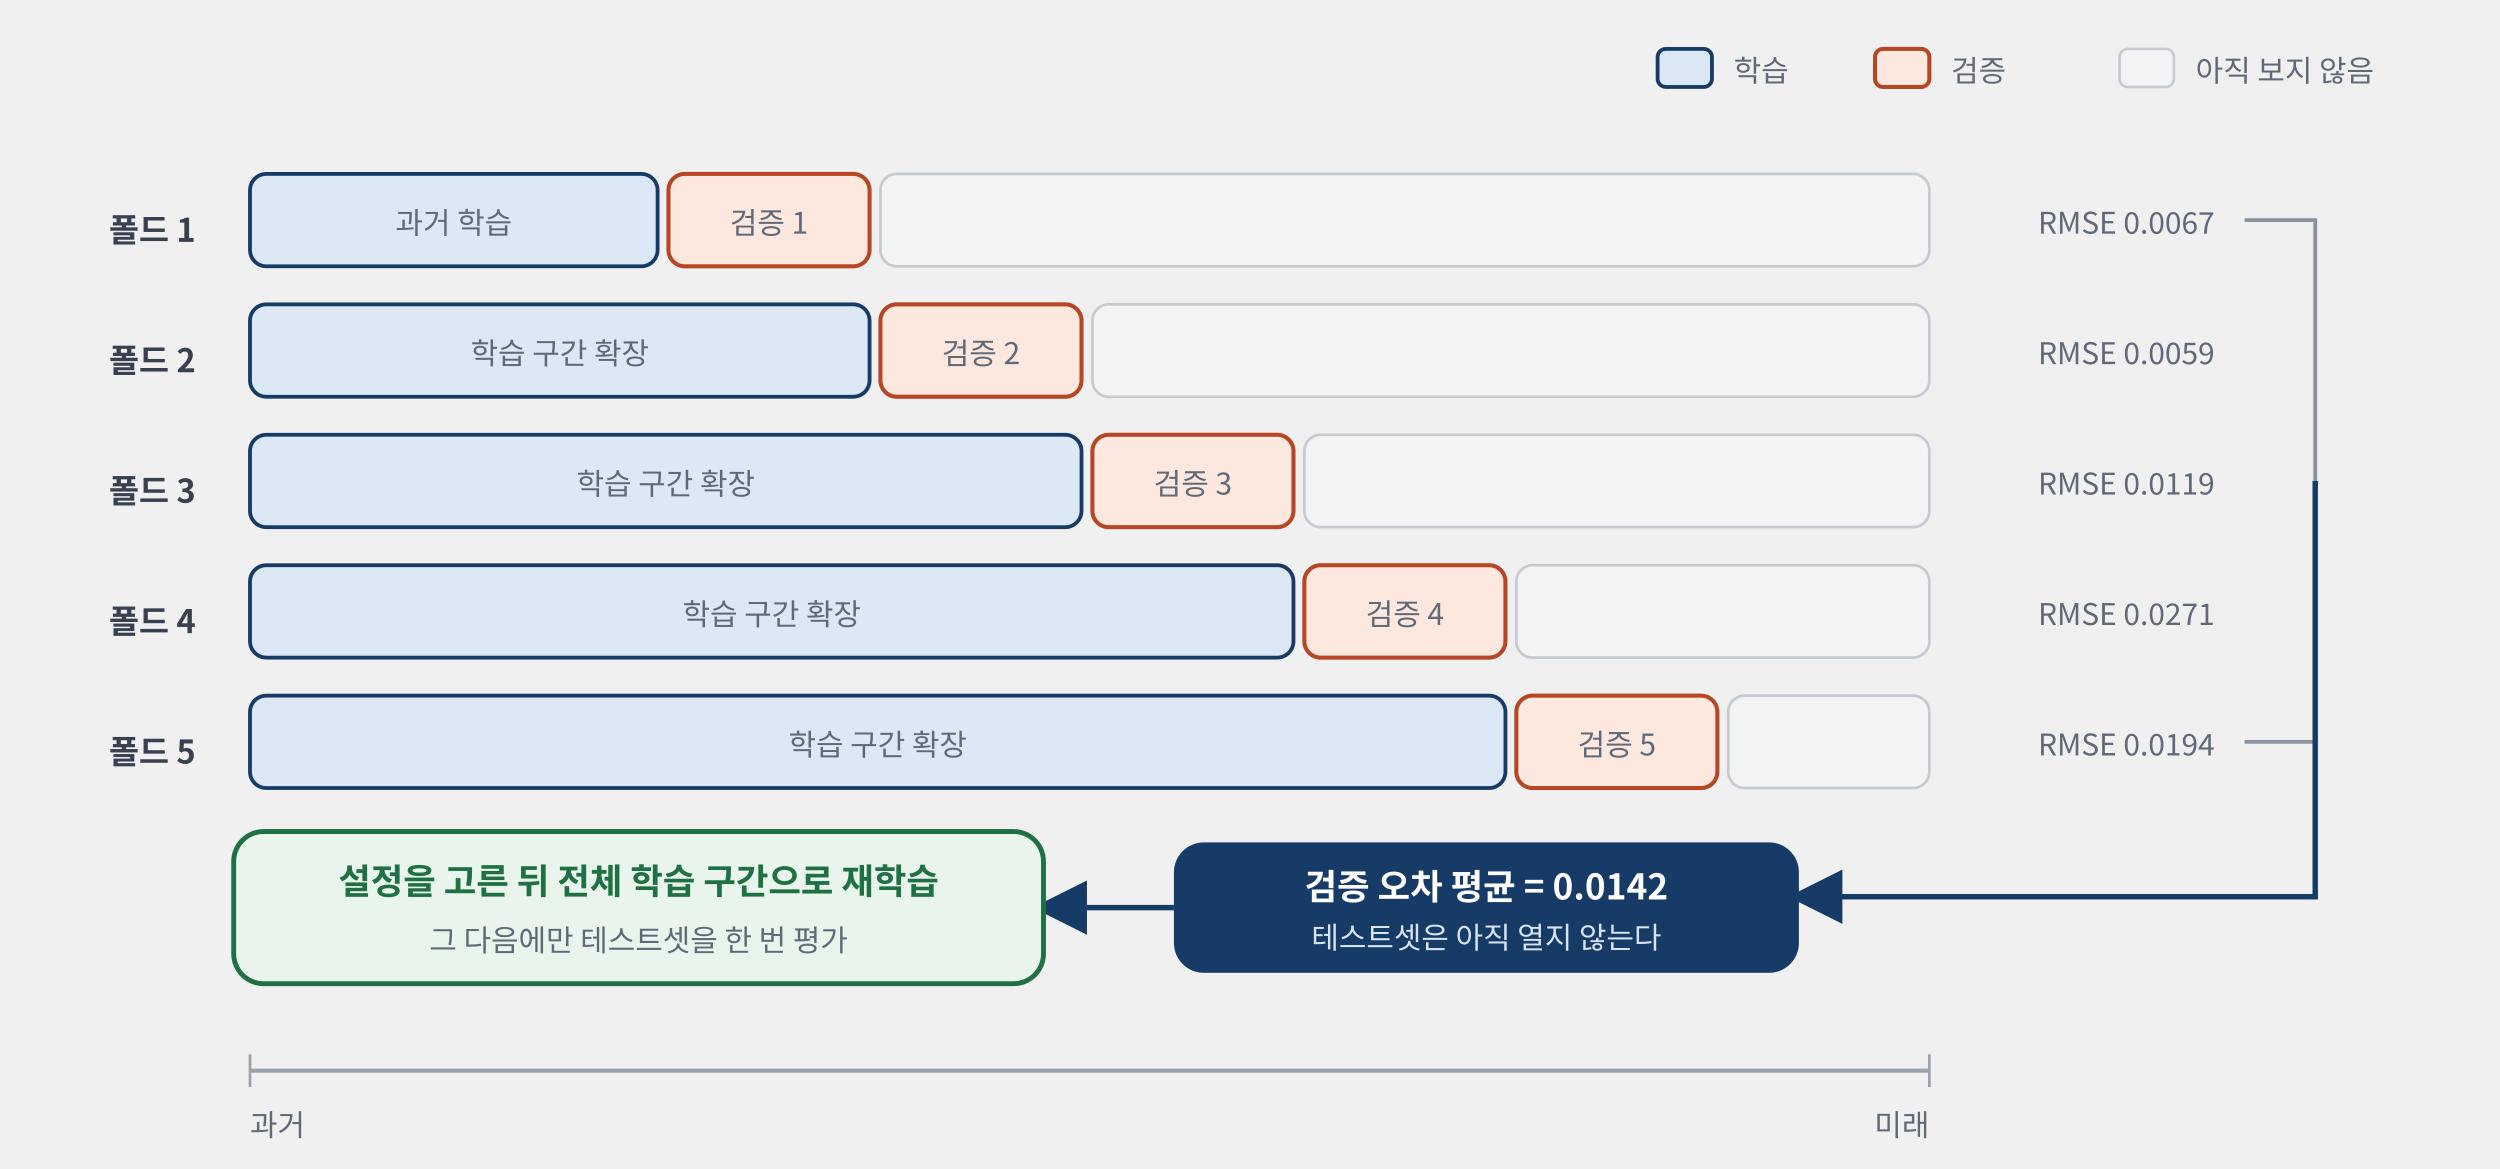
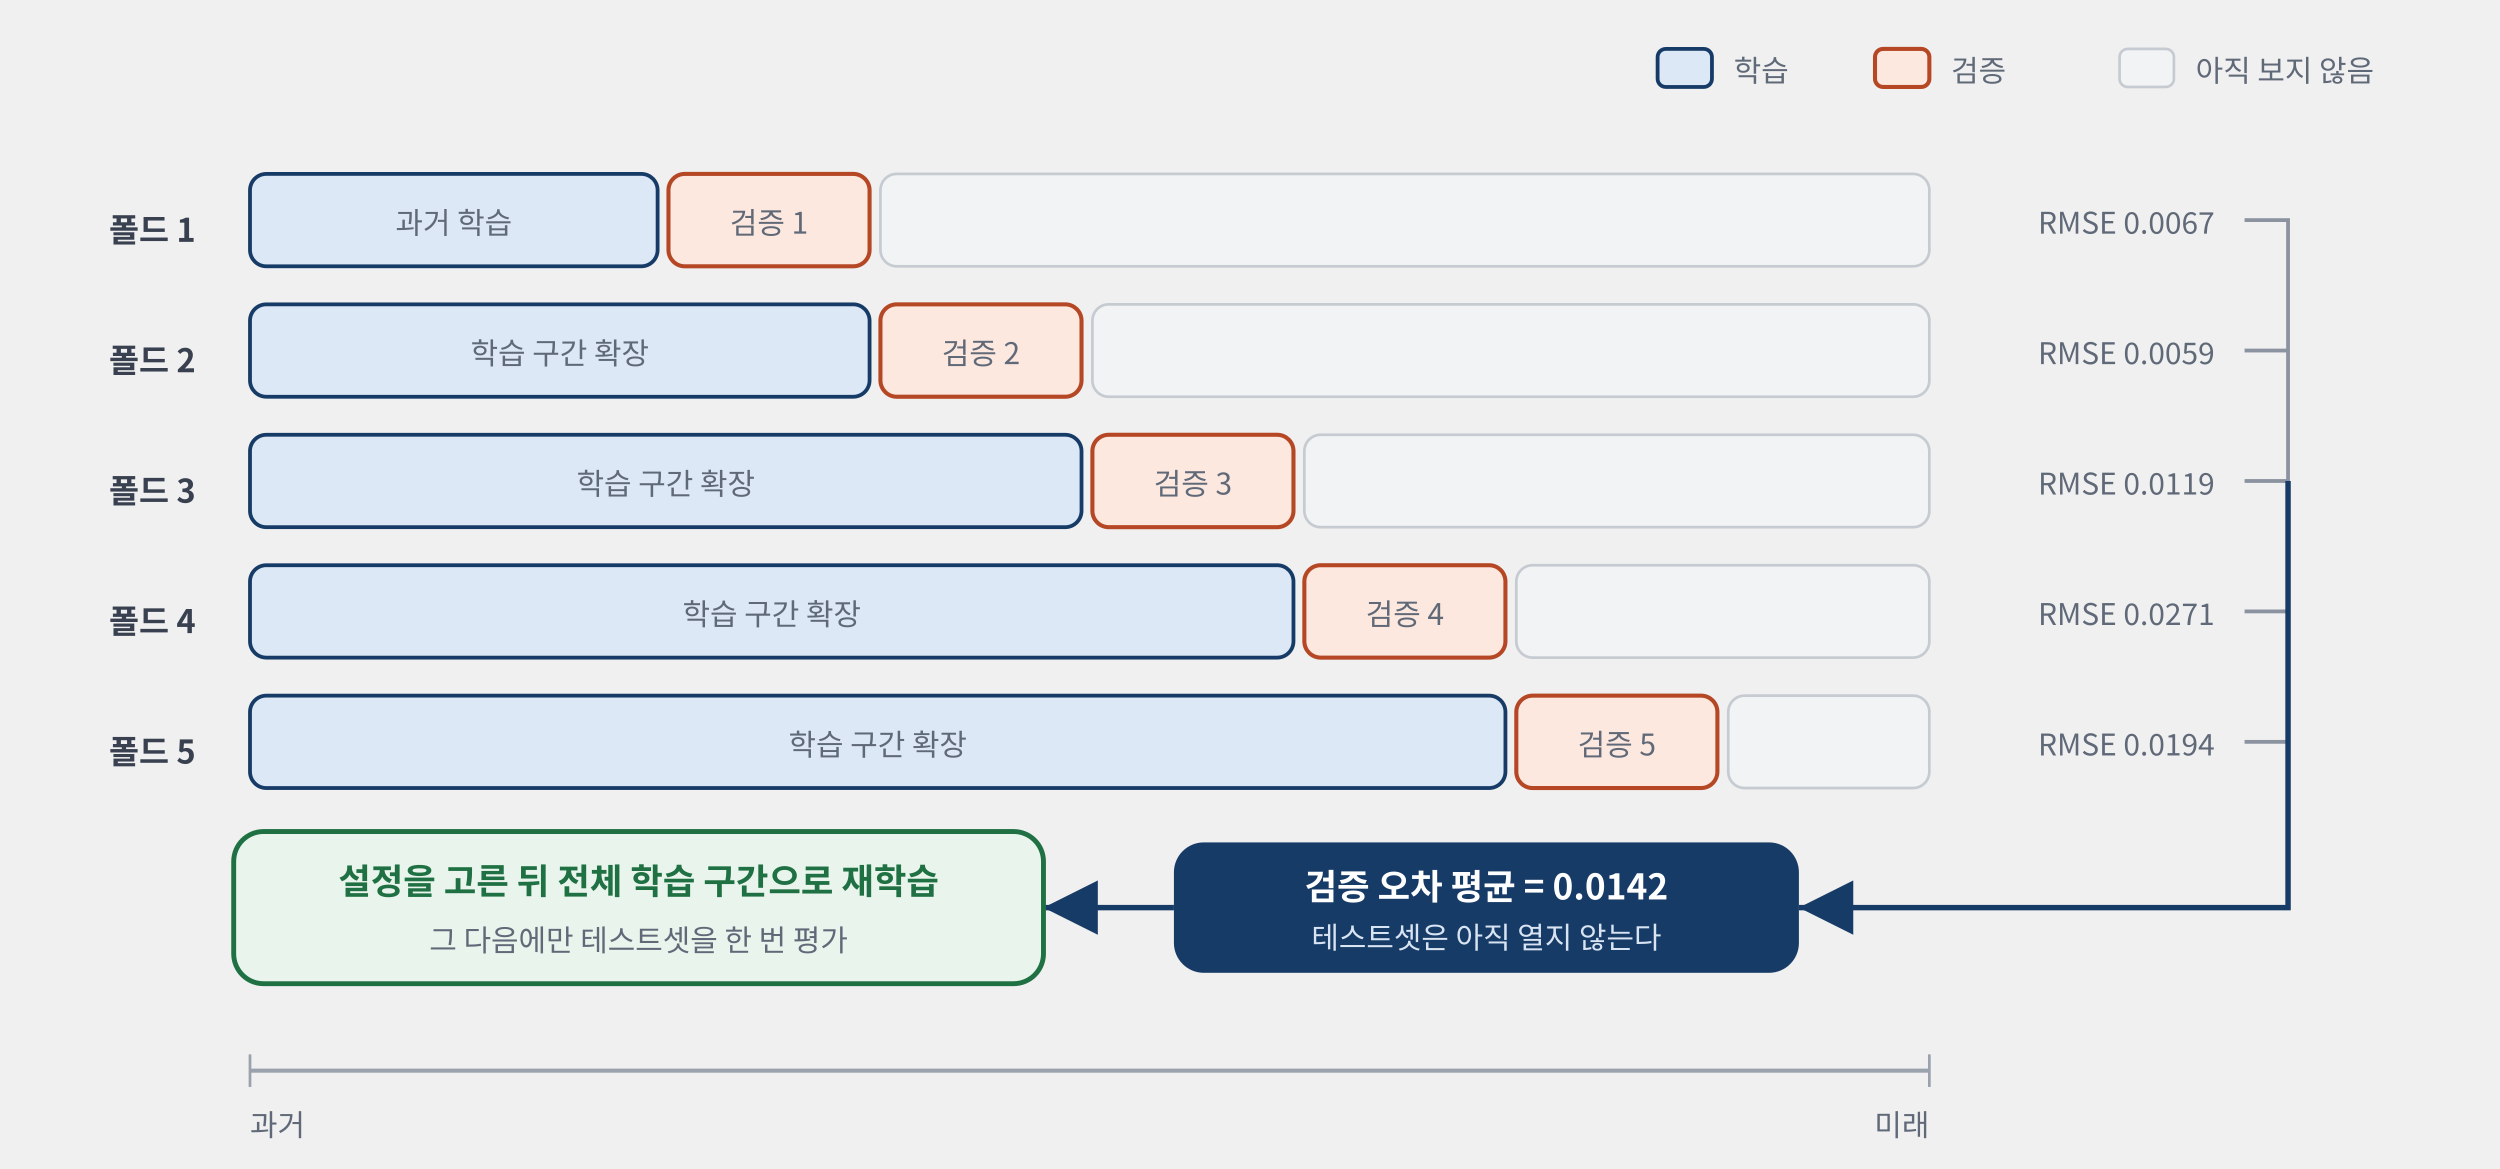
<svg xmlns="http://www.w3.org/2000/svg" viewBox="0 0 920 430" role="img" aria-labelledby="title desc" font-family="Noto Sans CJK KR,Apple SD Gothic Neo,Malgun Gothic,Noto Sans KR,NanumGothic,Inter,system-ui,sans-serif">
  <defs>
-     <marker id="arrow" markerWidth="10" markerHeight="10" refX="8" refY="5" orient="auto">
+     <marker id="arrow" markerWidth="10" markerHeight="10" refX="10" refY="5" orient="auto">
      <path d="M0 0L10 5L0 10Z" fill="#173b67" />
    </marker>
    <style>
    .head{fill:#101828;font-size:15px;font-weight:700}.label{fill:#394150;font-size:12px;font-weight:700}.small{fill:#606978;font-size:11px}.train{fill:#dce8f5;stroke:#173b67;stroke-width:1.4}.valid{fill:#fde8df;stroke:#b54724;stroke-width:1.5}.future{fill:#f2f3f5;stroke:#c6cbd2;stroke-width:1}.avg{fill:#173b67}.avgtext{fill:#fff;font-size:13px;font-weight:700}.final{fill:#e8f4ec;stroke:#1f7042;stroke-width:1.8}.finaltext{fill:#1f7042;font-size:13px;font-weight:700}.arrow{fill:none;stroke:#173b67;stroke-width:2;marker-end:url(#arrow)}.merge{fill:none;stroke:#8b93a0;stroke-width:1.4}
  </style>
  </defs>
  <rect x="610" y="18" width="20" height="14" rx="3" class="train" />
  <text x="638" y="30" class="small">학습</text>
  <rect x="690" y="18" width="20" height="14" rx="3" class="valid" />
  <text x="718" y="30" class="small">검증</text>
  <rect x="780" y="18" width="20" height="14" rx="3" class="future" />
  <text x="808" y="30" class="small">아직 보지 않음</text>
  <g transform="translate(0 0)">
    <text x="72" y="89" text-anchor="end" class="label">폴드 1</text>
    <rect x="92" y="64" width="150" height="34" rx="6" class="train" />
    <text x="167" y="86" text-anchor="middle" class="small">과거 학습</text>
    <rect x="246" y="64" width="74" height="34" rx="6" class="valid" />
    <text x="283" y="86" text-anchor="middle" class="small">검증 1</text>
    <rect x="324" y="64" width="386" height="34" rx="6" class="future" />
    <text x="750" y="86" class="small">RMSE 0.0067</text>
    <text x="72" y="137" text-anchor="end" class="label">폴드 2</text>
    <rect x="92" y="112" width="228" height="34" rx="6" class="train" />
    <text x="206" y="134" text-anchor="middle" class="small">학습 구간 확장</text>
    <rect x="324" y="112" width="74" height="34" rx="6" class="valid" />
    <text x="361" y="134" text-anchor="middle" class="small">검증 2</text>
    <rect x="402" y="112" width="308" height="34" rx="6" class="future" />
    <text x="750" y="134" class="small">RMSE 0.0059</text>
    <text x="72" y="185" text-anchor="end" class="label">폴드 3</text>
    <rect x="92" y="160" width="306" height="34" rx="6" class="train" />
    <text x="245" y="182" text-anchor="middle" class="small">학습 구간 확장</text>
    <rect x="402" y="160" width="74" height="34" rx="6" class="valid" />
    <text x="439" y="182" text-anchor="middle" class="small">검증 3</text>
    <rect x="480" y="160" width="230" height="34" rx="6" class="future" />
    <text x="750" y="182" class="small">RMSE 0.0119</text>
    <text x="72" y="233" text-anchor="end" class="label">폴드 4</text>
    <rect x="92" y="208" width="384" height="34" rx="6" class="train" />
    <text x="284" y="230" text-anchor="middle" class="small">학습 구간 확장</text>
    <rect x="480" y="208" width="74" height="34" rx="6" class="valid" />
    <text x="517" y="230" text-anchor="middle" class="small">검증 4</text>
    <rect x="558" y="208" width="152" height="34" rx="6" class="future" />
    <text x="750" y="230" class="small">RMSE 0.0271</text>
    <text x="72" y="281" text-anchor="end" class="label">폴드 5</text>
    <rect x="92" y="256" width="462" height="34" rx="6" class="train" />
    <text x="323" y="278" text-anchor="middle" class="small">학습 구간 확장</text>
    <rect x="558" y="256" width="74" height="34" rx="6" class="valid" />
    <text x="595" y="278" text-anchor="middle" class="small">검증 5</text>
    <rect x="636" y="256" width="74" height="34" rx="6" class="future" />
    <text x="750" y="278" class="small">RMSE 0.0194</text>
  </g>
-   <path d="M826 81H852V273H826" class="merge" />
-   <path d="M852 177V330H662" class="arrow" />
+   <path d="M826 81H842V273M826 129H842M826 177H842M826 225H842M826 273H842" class="merge" />
+   <path d="M842 177V334H662" class="arrow" />
  <rect x="432" y="310" width="230" height="48" rx="11" class="avg" />
  <text x="547" y="331" text-anchor="middle" class="avgtext">검증 오차 평균 = 0.0142</text>
  <text x="547" y="349" text-anchor="middle" fill="#d8e4f2" font-size="11">테스트셋은 아직 열지 않는다</text>
  <path d="M432 334H384" class="arrow" />
  <rect x="86" y="306" width="298" height="56" rx="11" class="final" />
  <text x="235" y="329" text-anchor="middle" class="finaltext">설정을 고른 뒤 전체 학습 구간으로 재학습</text>
  <text x="235" y="350" text-anchor="middle" class="small">그 다음에만 테스트셋을 한 번 평가</text>
  <line x1="92" y1="394" x2="710" y2="394" stroke="#9aa2ad" stroke-width="1.5" />
  <line x1="92" y1="388" x2="92" y2="400" stroke="#9aa2ad" />
  <line x1="710" y1="388" x2="710" y2="400" stroke="#9aa2ad" />
  <text x="92" y="418" class="small">과거</text>
  <text x="710" y="418" text-anchor="end" class="small">미래</text>
</svg>
